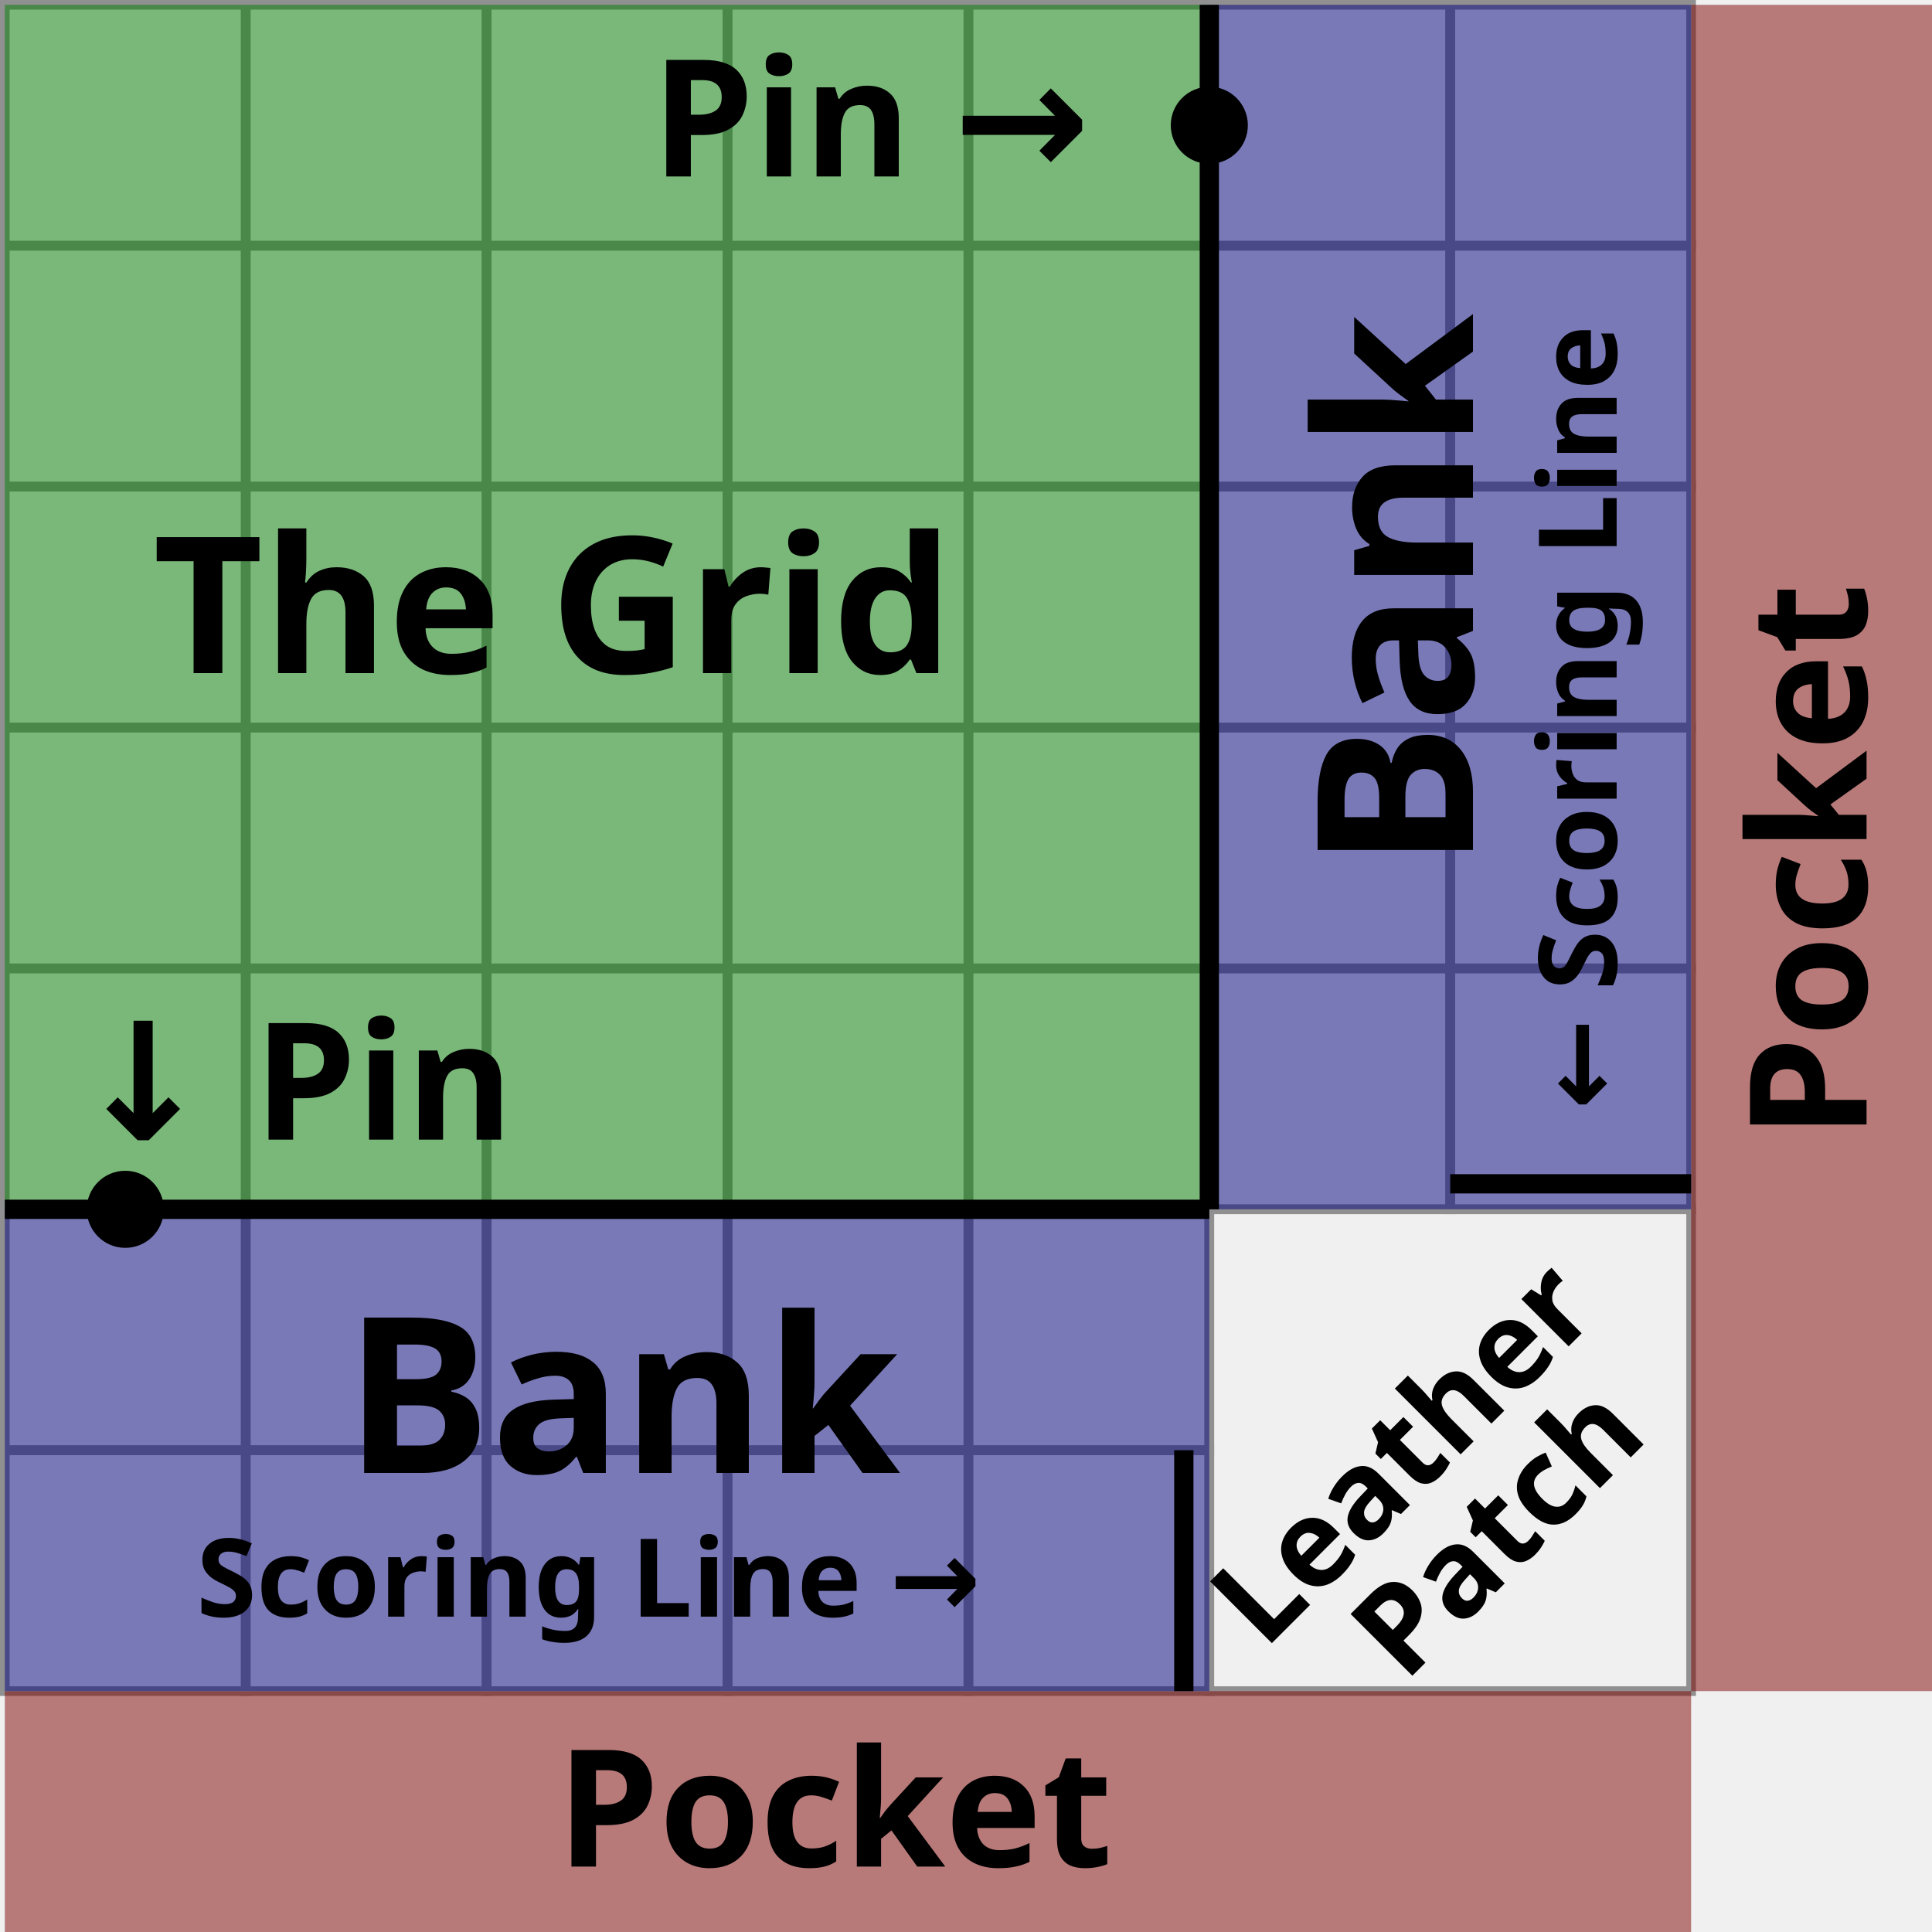
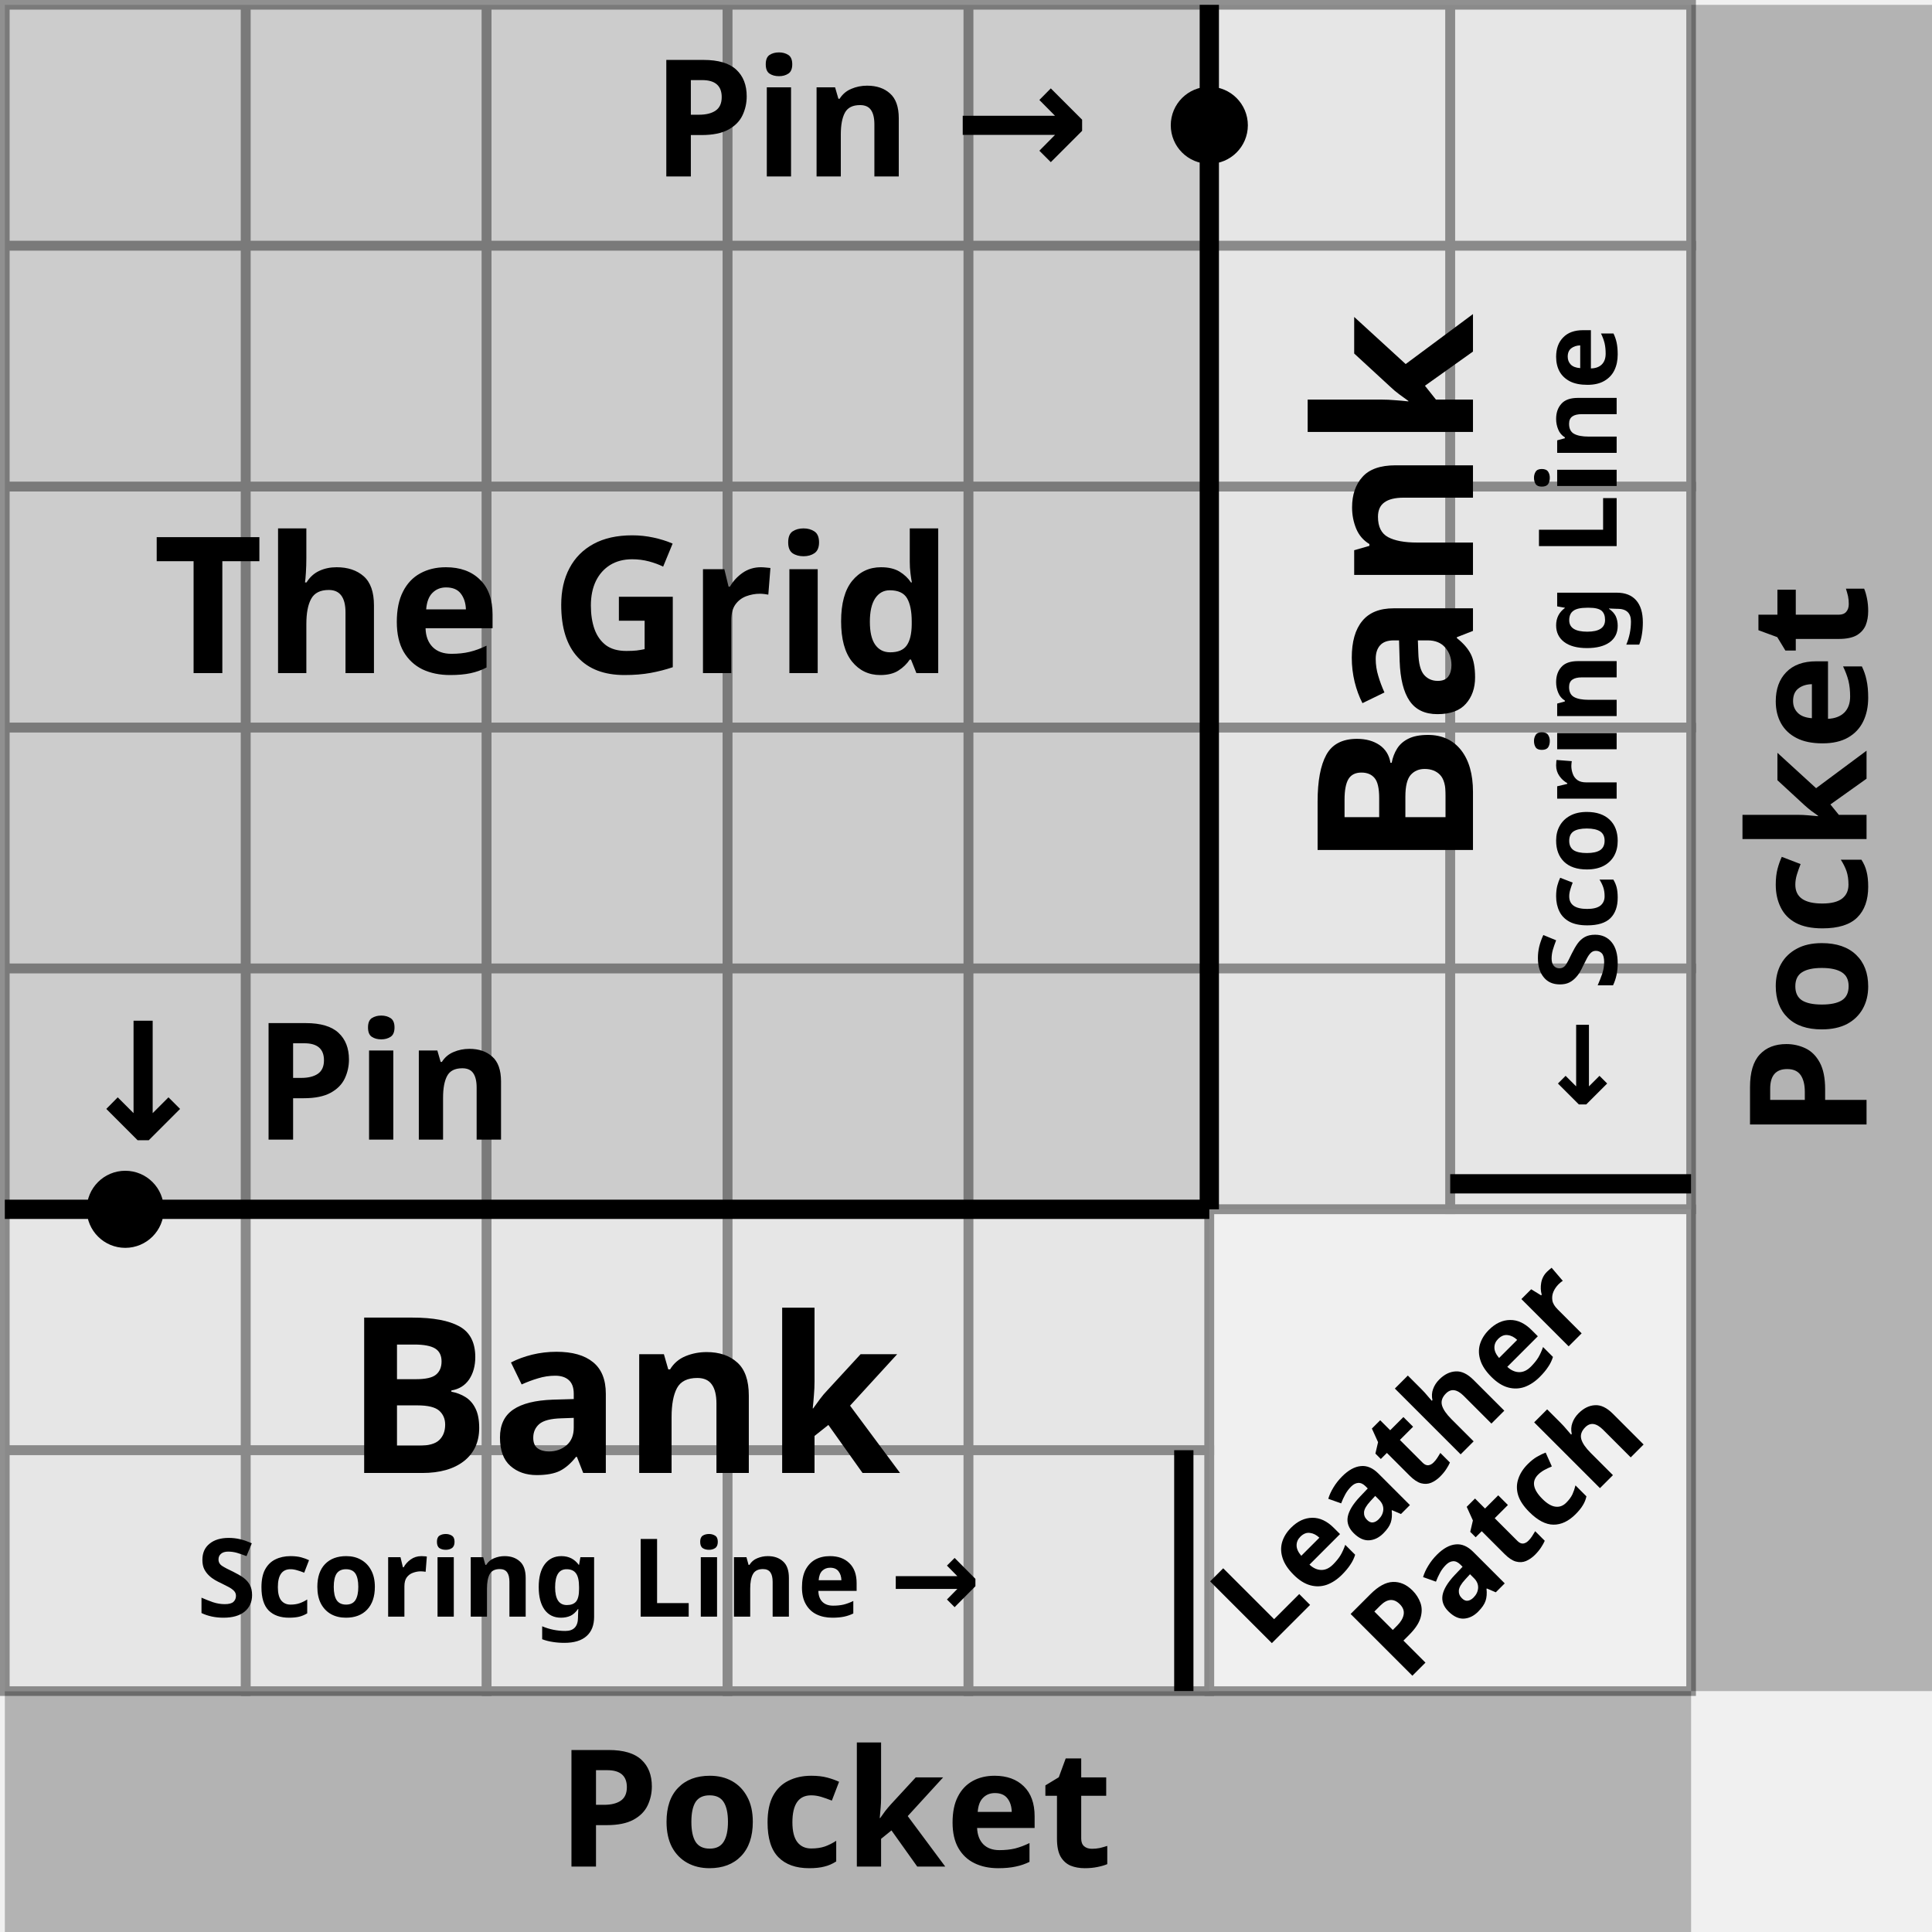
<svg xmlns="http://www.w3.org/2000/svg" width="200.5mm" height="200.5mm" viewBox="0 0 200.5 200.5" version="1.1" id="svg8">
  <defs id="defs2" />
+   <g id="layer3" style="display:inline;opacity:1">
+     <text xml:space="preserve" style="font-style:normal;font-variant:normal;font-weight:bold;font-stretch:normal;font-size:14.111px;line-height:1;font-family:'APL385 Unicode';-inkscape-font-specification:'APL385 Unicode Bold';letter-spacing:0px;word-spacing:0px;fill:#000000;fill-opacity:1;stroke:none;stroke-width:0.265" x="-65.481" y="97.423" id="text1077">
+       <tspan id="tspan1075" x="-65.481" y="108.638" style="font-size:14.111px;stroke-width:0.265" />
+     </text>
+     <rect style="opacity:1;fill:#cccccc;fill-opacity:1;stroke:none;stroke-width:3;stroke-linecap:round;stroke-linejoin:round;stroke-miterlimit:3.6;stroke-dasharray:none;stroke-opacity:1;paint-order:markers stroke fill" id="rect920" width="125" height="125" x="0.5" y="0.5" />
+     <rect style="opacity:1;fill:#b3b3b3;fill-opacity:1;stroke:none;stroke-width:3;stroke-linecap:round;stroke-linejoin:round;stroke-miterlimit:3.6;stroke-dasharray:none;stroke-opacity:1;paint-order:markers stroke fill" id="rect922" width="175" height="25" x="0.5" y="175.5" />
+     <rect style="opacity:1;fill:#b3b3b3;fill-opacity:1;stroke:none;stroke-width:3;stroke-linecap:round;stroke-linejoin:round;stroke-miterlimit:3.6;stroke-dasharray:none;stroke-opacity:1;paint-order:markers stroke fill" id="rect924" width="25" height="175" x="175.5" y="0.5" />
+     <rect style="opacity:1;fill:#e6e6e6;fill-opacity:1;stroke:none;stroke-width:3;stroke-linecap:round;stroke-linejoin:round;stroke-miterlimit:3.6;stroke-dasharray:none;stroke-opacity:1;paint-order:markers stroke fill" id="rect926" width="125" height="50" x="0.5" y="125.5" />
+     <rect style="opacity:1;fill:#e6e6e6;fill-opacity:1;stroke:none;stroke-width:3;stroke-linecap:round;stroke-linejoin:round;stroke-miterlimit:3.6;stroke-dasharray:none;stroke-opacity:1;paint-order:markers stroke fill" id="rect928" width="50" height="125" x="125.5" y="0.5" />
+   </g>
  <g id="layer1" style="display:inline;opacity:0.4" transform="translate(-21.80059,-49.30357)">
    <rect style="opacity:1;fill:none;fill-opacity:1;stroke:#000000;stroke-width:1;stroke-linecap:round;stroke-miterlimit:4;stroke-dasharray:none;stroke-opacity:1;paint-order:markers stroke fill" id="rect815" width="25" height="25" x="22.301" y="49.804" />
    <rect style="opacity:1;fill:none;fill-opacity:1;stroke:#000000;stroke-width:1;stroke-linecap:round;stroke-miterlimit:4;stroke-dasharray:none;stroke-opacity:1;paint-order:markers stroke fill" id="rect815-0" width="25" height="25" x="47.301" y="49.804" />
    <rect style="opacity:1;fill:none;fill-opacity:1;stroke:#000000;stroke-width:1;stroke-linecap:round;stroke-miterlimit:4;stroke-dasharray:none;stroke-opacity:1;paint-order:markers stroke fill" id="rect815-04" width="25" height="25" x="72.301" y="49.804" />
    <rect style="opacity:1;fill:none;fill-opacity:1;stroke:#000000;stroke-width:1;stroke-linecap:round;stroke-miterlimit:4;stroke-dasharray:none;stroke-opacity:1;paint-order:markers stroke fill" id="rect815-048" width="25" height="25" x="97.301" y="49.804" />
    <rect style="opacity:1;fill:none;fill-opacity:1;stroke:#000000;stroke-width:1;stroke-linecap:round;stroke-miterlimit:4;stroke-dasharray:none;stroke-opacity:1;paint-order:markers stroke fill" id="rect815-3" width="25" height="25" x="122.301" y="49.804" />
    <rect style="opacity:1;fill:none;fill-opacity:1;stroke:#000000;stroke-width:1;stroke-linecap:round;stroke-miterlimit:4;stroke-dasharray:none;stroke-opacity:1;paint-order:markers stroke fill" id="rect815-09" width="25" height="25" x="147.301" y="49.804" />
    <rect style="opacity:1;fill:none;fill-opacity:1;stroke:#000000;stroke-width:1;stroke-linecap:round;stroke-miterlimit:4;stroke-dasharray:none;stroke-opacity:1;paint-order:markers stroke fill" id="rect815-9" width="25" height="25" x="172.301" y="49.804" />
    <rect style="opacity:1;fill:none;fill-opacity:1;stroke:#000000;stroke-width:1;stroke-linecap:round;stroke-miterlimit:4;stroke-dasharray:none;stroke-opacity:1;paint-order:markers stroke fill" id="rect815-32" width="25" height="25" x="22.301" y="74.804" />
    <rect style="opacity:1;fill:none;fill-opacity:1;stroke:#000000;stroke-width:1;stroke-linecap:round;stroke-miterlimit:4;stroke-dasharray:none;stroke-opacity:1;paint-order:markers stroke fill" id="rect815-0-5" width="25" height="25" x="47.301" y="74.804" />
    <rect style="opacity:1;fill:none;fill-opacity:1;stroke:#000000;stroke-width:1;stroke-linecap:round;stroke-miterlimit:4;stroke-dasharray:none;stroke-opacity:1;paint-order:markers stroke fill" id="rect815-04-2" width="25" height="25" x="72.301" y="74.804" />
    <rect style="opacity:1;fill:none;fill-opacity:1;stroke:#000000;stroke-width:1;stroke-linecap:round;stroke-miterlimit:4;stroke-dasharray:none;stroke-opacity:1;paint-order:markers stroke fill" id="rect815-048-9" width="25" height="25" x="97.301" y="74.804" />
    <rect style="opacity:1;fill:none;fill-opacity:1;stroke:#000000;stroke-width:1;stroke-linecap:round;stroke-miterlimit:4;stroke-dasharray:none;stroke-opacity:1;paint-order:markers stroke fill" id="rect815-3-1" width="25" height="25" x="122.301" y="74.804" />
    <rect style="opacity:1;fill:none;fill-opacity:1;stroke:#000000;stroke-width:1;stroke-linecap:round;stroke-miterlimit:4;stroke-dasharray:none;stroke-opacity:1;paint-order:markers stroke fill" id="rect815-09-2" width="25" height="25" x="147.301" y="74.804" />
    <rect style="opacity:1;fill:none;fill-opacity:1;stroke:#000000;stroke-width:1;stroke-linecap:round;stroke-miterlimit:4;stroke-dasharray:none;stroke-opacity:1;paint-order:markers stroke fill" id="rect815-9-4" width="25" height="25" x="172.301" y="74.804" />
    <rect style="opacity:1;fill:none;fill-opacity:1;stroke:#000000;stroke-width:1;stroke-linecap:round;stroke-miterlimit:4;stroke-dasharray:none;stroke-opacity:1;paint-order:markers stroke fill" id="rect815-1" width="25" height="25" x="22.301" y="99.804" />
    <rect style="opacity:1;fill:none;fill-opacity:1;stroke:#000000;stroke-width:1;stroke-linecap:round;stroke-miterlimit:4;stroke-dasharray:none;stroke-opacity:1;paint-order:markers stroke fill" id="rect815-0-6" width="25" height="25" x="47.301" y="99.804" />
    <rect style="opacity:1;fill:none;fill-opacity:1;stroke:#000000;stroke-width:1;stroke-linecap:round;stroke-miterlimit:4;stroke-dasharray:none;stroke-opacity:1;paint-order:markers stroke fill" id="rect815-04-5" width="25" height="25" x="72.301" y="99.804" />
    <rect style="opacity:1;fill:none;fill-opacity:1;stroke:#000000;stroke-width:1;stroke-linecap:round;stroke-miterlimit:4;stroke-dasharray:none;stroke-opacity:1;paint-order:markers stroke fill" id="rect815-048-8" width="25" height="25" x="97.301" y="99.804" />
    <rect style="opacity:1;fill:none;fill-opacity:1;stroke:#000000;stroke-width:1;stroke-linecap:round;stroke-miterlimit:4;stroke-dasharray:none;stroke-opacity:1;paint-order:markers stroke fill" id="rect815-3-7" width="25" height="25" x="122.301" y="99.804" />
    <rect style="opacity:1;fill:none;fill-opacity:1;stroke:#000000;stroke-width:1;stroke-linecap:round;stroke-miterlimit:4;stroke-dasharray:none;stroke-opacity:1;paint-order:markers stroke fill" id="rect815-09-8" width="25" height="25" x="147.301" y="99.804" />
    <rect style="opacity:1;fill:none;fill-opacity:1;stroke:#000000;stroke-width:1;stroke-linecap:round;stroke-miterlimit:4;stroke-dasharray:none;stroke-opacity:1;paint-order:markers stroke fill" id="rect815-9-6" width="25" height="25" x="172.301" y="99.804" />
    <rect style="opacity:1;fill:none;fill-opacity:1;stroke:#000000;stroke-width:1;stroke-linecap:round;stroke-miterlimit:4;stroke-dasharray:none;stroke-opacity:1;paint-order:markers stroke fill" id="rect815-2" width="25" height="25" x="22.301" y="124.804" />
    <rect style="opacity:1;fill:none;fill-opacity:1;stroke:#000000;stroke-width:1;stroke-linecap:round;stroke-miterlimit:4;stroke-dasharray:none;stroke-opacity:1;paint-order:markers stroke fill" id="rect815-0-7" width="25" height="25" x="47.301" y="124.804" />
    <rect style="opacity:1;fill:none;fill-opacity:1;stroke:#000000;stroke-width:1;stroke-linecap:round;stroke-miterlimit:4;stroke-dasharray:none;stroke-opacity:1;paint-order:markers stroke fill" id="rect815-04-55" width="25" height="25" x="72.301" y="124.804" />
    <rect style="opacity:1;fill:none;fill-opacity:1;stroke:#000000;stroke-width:1;stroke-linecap:round;stroke-miterlimit:4;stroke-dasharray:none;stroke-opacity:1;paint-order:markers stroke fill" id="rect815-048-83" width="25" height="25" x="97.301" y="124.804" />
    <rect style="opacity:1;fill:none;fill-opacity:1;stroke:#000000;stroke-width:1;stroke-linecap:round;stroke-miterlimit:4;stroke-dasharray:none;stroke-opacity:1;paint-order:markers stroke fill" id="rect815-3-15" width="25" height="25" x="122.301" y="124.804" />
    <rect style="opacity:1;fill:none;fill-opacity:1;stroke:#000000;stroke-width:1;stroke-linecap:round;stroke-miterlimit:4;stroke-dasharray:none;stroke-opacity:1;paint-order:markers stroke fill" id="rect815-09-3" width="25" height="25" x="147.301" y="124.804" />
    <rect style="opacity:1;fill:none;fill-opacity:1;stroke:#000000;stroke-width:1;stroke-linecap:round;stroke-miterlimit:4;stroke-dasharray:none;stroke-opacity:1;paint-order:markers stroke fill" id="rect815-9-9" width="25" height="25" x="172.301" y="124.804" />
    <rect style="opacity:1;fill:none;fill-opacity:1;stroke:#000000;stroke-width:1;stroke-linecap:round;stroke-miterlimit:4;stroke-dasharray:none;stroke-opacity:1;paint-order:markers stroke fill" id="rect815-6" width="25" height="25" x="22.301" y="149.804" />
    <rect style="opacity:1;fill:none;fill-opacity:1;stroke:#000000;stroke-width:1;stroke-linecap:round;stroke-miterlimit:4;stroke-dasharray:none;stroke-opacity:1;paint-order:markers stroke fill" id="rect815-0-62" width="25" height="25" x="47.301" y="149.804" />
    <rect style="opacity:1;fill:none;fill-opacity:1;stroke:#000000;stroke-width:1;stroke-linecap:round;stroke-miterlimit:4;stroke-dasharray:none;stroke-opacity:1;paint-order:markers stroke fill" id="rect815-04-6" width="25" height="25" x="72.301" y="149.804" />
    <rect style="opacity:1;fill:none;fill-opacity:1;stroke:#000000;stroke-width:1;stroke-linecap:round;stroke-miterlimit:4;stroke-dasharray:none;stroke-opacity:1;paint-order:markers stroke fill" id="rect815-048-1" width="25" height="25" x="97.301" y="149.804" />
    <rect style="opacity:1;fill:none;fill-opacity:1;stroke:#000000;stroke-width:1;stroke-linecap:round;stroke-miterlimit:4;stroke-dasharray:none;stroke-opacity:1;paint-order:markers stroke fill" id="rect815-3-2" width="25" height="25" x="122.301" y="149.804" />
    <rect style="opacity:1;fill:none;fill-opacity:1;stroke:#000000;stroke-width:1;stroke-linecap:round;stroke-miterlimit:4;stroke-dasharray:none;stroke-opacity:1;paint-order:markers stroke fill" id="rect815-09-5" width="25" height="25" x="147.301" y="149.804" />
    <rect style="opacity:1;fill:none;fill-opacity:1;stroke:#000000;stroke-width:1;stroke-linecap:round;stroke-miterlimit:4;stroke-dasharray:none;stroke-opacity:1;paint-order:markers stroke fill" id="rect815-9-5" width="25" height="25" x="172.301" y="149.804" />
    <rect style="opacity:1;fill:none;fill-opacity:1;stroke:#000000;stroke-width:1;stroke-linecap:round;stroke-miterlimit:4;stroke-dasharray:none;stroke-opacity:1;paint-order:markers stroke fill" id="rect815-8" width="25" height="25" x="22.301" y="174.804" />
    <rect style="opacity:1;fill:none;fill-opacity:1;stroke:#000000;stroke-width:1;stroke-linecap:round;stroke-miterlimit:4;stroke-dasharray:none;stroke-opacity:1;paint-order:markers stroke fill" id="rect815-0-3" width="25" height="25" x="47.301" y="174.804" />
    <rect style="opacity:1;fill:none;fill-opacity:1;stroke:#000000;stroke-width:1;stroke-linecap:round;stroke-miterlimit:4;stroke-dasharray:none;stroke-opacity:1;paint-order:markers stroke fill" id="rect815-04-68" width="25" height="25" x="72.301" y="174.804" />
    <rect style="opacity:1;fill:none;fill-opacity:1;stroke:#000000;stroke-width:1;stroke-linecap:round;stroke-miterlimit:4;stroke-dasharray:none;stroke-opacity:1;paint-order:markers stroke fill" id="rect815-048-2" width="25" height="25" x="97.301" y="174.804" />
    <rect style="opacity:1;fill:none;fill-opacity:1;stroke:#000000;stroke-width:1;stroke-linecap:round;stroke-miterlimit:4;stroke-dasharray:none;stroke-opacity:1;paint-order:markers stroke fill" id="rect815-3-8" width="25" height="25" x="122.301" y="174.804" />
    <rect style="opacity:1;fill:none;fill-opacity:1;stroke:#000000;stroke-width:1;stroke-linecap:round;stroke-miterlimit:4;stroke-dasharray:none;stroke-opacity:1;paint-order:markers stroke fill" id="rect815-7" width="25" height="25" x="22.301" y="199.804" />
    <rect style="opacity:1;fill:none;fill-opacity:1;stroke:#000000;stroke-width:1;stroke-linecap:round;stroke-miterlimit:4;stroke-dasharray:none;stroke-opacity:1;paint-order:markers stroke fill" id="rect815-0-36" width="25" height="25" x="47.301" y="199.804" />
    <rect style="opacity:1;fill:none;fill-opacity:1;stroke:#000000;stroke-width:1;stroke-linecap:round;stroke-miterlimit:4;stroke-dasharray:none;stroke-opacity:1;paint-order:markers stroke fill" id="rect815-04-0" width="25" height="25" x="72.301" y="199.804" />
    <rect style="opacity:1;fill:none;fill-opacity:1;stroke:#000000;stroke-width:1;stroke-linecap:round;stroke-miterlimit:4;stroke-dasharray:none;stroke-opacity:1;paint-order:markers stroke fill" id="rect815-048-7" width="25" height="25" x="97.301" y="199.804" />
    <rect style="opacity:1;fill:none;fill-opacity:1;stroke:#000000;stroke-width:1;stroke-linecap:round;stroke-miterlimit:4;stroke-dasharray:none;stroke-opacity:1;paint-order:markers stroke fill" id="rect815-3-23" width="25" height="25" x="122.301" y="199.804" />
    <rect style="opacity:1;fill:none;fill-opacity:1;stroke:#000000;stroke-width:1;stroke-linecap:round;stroke-miterlimit:4;stroke-dasharray:none;stroke-opacity:1;paint-order:markers stroke fill" id="rect985" width="50" height="50" x="147.301" y="174.804" />
  </g>
-   <g id="layer3" style="display:inline;opacity:0.495">
-     <text xml:space="preserve" style="font-style:normal;font-variant:normal;font-weight:bold;font-stretch:normal;font-size:14.111px;line-height:1;font-family:'APL385 Unicode';-inkscape-font-specification:'APL385 Unicode Bold';letter-spacing:0px;word-spacing:0px;fill:#000000;fill-opacity:1;stroke:none;stroke-width:0.265" x="-65.481" y="97.423" id="text1077">
-       <tspan id="tspan1075" x="-65.481" y="108.638" style="font-size:14.111px;stroke-width:0.265" />
-     </text>
-     <rect style="opacity:1;fill:#008000;fill-opacity:1;stroke:none;stroke-width:3;stroke-linecap:round;stroke-linejoin:round;stroke-miterlimit:3.6;stroke-dasharray:none;stroke-opacity:1;paint-order:markers stroke fill" id="rect920" width="125" height="125" x="0.5" y="0.5" />
-     <rect style="opacity:1;fill:#800000;fill-opacity:1;stroke:none;stroke-width:3;stroke-linecap:round;stroke-linejoin:round;stroke-miterlimit:3.6;stroke-dasharray:none;stroke-opacity:1;paint-order:markers stroke fill" id="rect922" width="175" height="25" x="0.5" y="175.5" />
-     <rect style="opacity:1;fill:#800000;fill-opacity:1;stroke:none;stroke-width:3;stroke-linecap:round;stroke-linejoin:round;stroke-miterlimit:3.6;stroke-dasharray:none;stroke-opacity:1;paint-order:markers stroke fill" id="rect924" width="25" height="175" x="175.5" y="0.5" />
-     <rect style="opacity:1;fill:#000080;fill-opacity:1;stroke:none;stroke-width:3;stroke-linecap:round;stroke-linejoin:round;stroke-miterlimit:3.6;stroke-dasharray:none;stroke-opacity:1;paint-order:markers stroke fill" id="rect926" width="125" height="50" x="0.5" y="125.5" />
-     <rect style="opacity:1;fill:#000080;fill-opacity:1;stroke:none;stroke-width:3;stroke-linecap:round;stroke-linejoin:round;stroke-miterlimit:3.6;stroke-dasharray:none;stroke-opacity:1;paint-order:markers stroke fill" id="rect928" width="50" height="125" x="125.5" y="0.5" />
-   </g>
  <g id="layer4">
    <text xml:space="preserve" style="font-style:normal;font-variant:normal;font-weight:bold;font-stretch:normal;font-size:16.933px;line-height:1;font-family:'APL385 Unicode';-inkscape-font-specification:'APL385 Unicode Bold';letter-spacing:0px;word-spacing:0px;fill:#000000;fill-opacity:1;stroke:#ffffff;stroke-width:0.5;stroke-miterlimit:4;stroke-dasharray:none" x="15.87" y="69.855" id="text933">
      <tspan id="tspan931" x="15.87" y="69.855" style="font-size:19.756px;stroke:none;stroke-width:0.5;stroke-miterlimit:4;stroke-dasharray:none">The Grid</tspan>
    </text>
    <text xml:space="preserve" style="font-style:normal;font-variant:normal;font-weight:bold;font-stretch:normal;font-size:16.933px;line-height:1;font-family:'APL385 Unicode';-inkscape-font-specification:'APL385 Unicode Bold';letter-spacing:0px;word-spacing:0px;fill:#000000;fill-opacity:1;stroke:#ffffff;stroke-width:0.5;stroke-miterlimit:4;stroke-dasharray:none" x="35.762" y="152.862" id="text937">
      <tspan id="tspan935" x="35.762" y="152.862" style="font-size:22.578px;stroke:none;stroke-width:0.5;stroke-miterlimit:4;stroke-dasharray:none">Bank</tspan>
    </text>
    <text xml:space="preserve" style="font-style:normal;font-variant:normal;font-weight:bold;font-stretch:normal;font-size:16.933px;line-height:1;font-family:'APL385 Unicode';-inkscape-font-specification:'APL385 Unicode Bold';letter-spacing:0px;word-spacing:0px;fill:#000000;fill-opacity:1;stroke:#ffffff;stroke-width:0.5;stroke-miterlimit:4;stroke-dasharray:none" x="57.774" y="193.707" id="text941">
      <tspan id="tspan939" x="57.774" y="193.707" style="stroke:none;stroke-width:0.5;stroke-miterlimit:4;stroke-dasharray:none">Pocket</tspan>
    </text>
    <text xml:space="preserve" style="font-style:normal;font-variant:normal;font-weight:bold;font-stretch:normal;font-size:16.933px;line-height:1;font-family:'APL385 Unicode';-inkscape-font-specification:'APL385 Unicode Bold';letter-spacing:0px;word-spacing:0px;fill:#000000;fill-opacity:1;stroke:#ffffff;stroke-width:0.5;stroke-miterlimit:4;stroke-dasharray:none" x="-90.238" y="152.862" id="text937-9" transform="rotate(-90)">
      <tspan id="tspan935-5" x="-90.238" y="152.862" style="font-size:22.578px;stroke:none;stroke-width:0.5;stroke-miterlimit:4;stroke-dasharray:none">Bank</tspan>
    </text>
    <text xml:space="preserve" style="font-style:normal;font-variant:normal;font-weight:bold;font-stretch:normal;font-size:16.933px;line-height:1;font-family:'APL385 Unicode';-inkscape-font-specification:'APL385 Unicode Bold';letter-spacing:0px;word-spacing:0px;fill:#000000;fill-opacity:1;stroke:#ffffff;stroke-width:0.5;stroke-miterlimit:4;stroke-dasharray:none" x="-118.226" y="193.707" id="text941-0" transform="rotate(-90)">
      <tspan id="tspan939-7" x="-118.226" y="193.707" style="stroke:none;stroke-width:0.5;stroke-miterlimit:4;stroke-dasharray:none">Pocket</tspan>
    </text>
    <text xml:space="preserve" style="font-style:normal;font-variant:normal;font-weight:bold;font-stretch:normal;font-size:16.933px;line-height:1;font-family:'APL385 Unicode';-inkscape-font-specification:'APL385 Unicode Bold';letter-spacing:0px;word-spacing:0px;fill:#000000;fill-opacity:1;stroke:none;stroke-width:0.265" x="67.619" y="18.311" id="text983">
      <tspan id="tspan981" x="67.619" y="18.311" style="stroke-width:0.265">Pin →</tspan>
    </text>
    <text xml:space="preserve" style="font-style:normal;font-variant:normal;font-weight:bold;font-stretch:normal;font-size:16.933px;line-height:1;font-family:'APL385 Unicode';-inkscape-font-specification:'APL385 Unicode Bold';letter-spacing:0px;word-spacing:0px;fill:#000000;fill-opacity:1;stroke:none;stroke-width:0.265" x="7.751" y="118.27" id="text987">
      <tspan id="tspan985" x="7.751" y="118.27" style="stroke-width:0.265">↓ Pin</tspan>
    </text>
    <text xml:space="preserve" style="font-style:normal;font-variant:normal;font-weight:bold;font-stretch:normal;font-size:16.933px;line-height:1;font-family:'APL385 Unicode';-inkscape-font-specification:'APL385 Unicode Bold';letter-spacing:0px;word-spacing:0px;fill:#000000;fill-opacity:1;stroke:none;stroke-width:0.265" x="20.396" y="167.77" id="text983-3">
      <tspan id="tspan981-4" x="20.396" y="167.77" style="font-size:11.289px;stroke-width:0.265">Scoring Line →</tspan>
    </text>
    <text xml:space="preserve" style="font-style:normal;font-variant:normal;font-weight:bold;font-stretch:normal;font-size:16.933px;line-height:1;font-family:'APL385 Unicode';-inkscape-font-specification:'APL385 Unicode Bold';letter-spacing:0px;word-spacing:0px;fill:#000000;fill-opacity:1;stroke:none;stroke-width:0.265" x="-115.165" y="167.77" id="text983-3-4" transform="rotate(-90)">
      <tspan id="tspan981-4-7" x="-115.165" y="167.77" style="font-size:11.289px;stroke-width:0.265">← Scoring Line</tspan>
    </text>
  </g>
  <g id="layer2" style="display:inline" transform="translate(-21.80059,-49.30357)">
    <circle style="opacity:1;fill:#000000;fill-opacity:1;stroke:none;stroke-width:2;stroke-linecap:round;stroke-miterlimit:4;stroke-dasharray:none;stroke-opacity:1;paint-order:markers stroke fill" id="path994" cx="34.801" cy="174.804" r="4" />
    <circle style="opacity:1;fill:#000000;fill-opacity:1;stroke:none;stroke-width:2;stroke-linecap:round;stroke-miterlimit:4;stroke-dasharray:none;stroke-opacity:1;paint-order:markers stroke fill" id="path994-0" cx="147.301" cy="62.304" r="4" />
    <text xml:space="preserve" style="font-style:normal;font-variant:normal;font-weight:bold;font-stretch:normal;font-size:4.586px;line-height:1;font-family:'Fortune Letters';-inkscape-font-specification:'Fortune Letters Bold';letter-spacing:0px;word-spacing:0px;fill:#000000;fill-opacity:1;stroke:none;stroke-width:0.265" x="-18.917" y="264.188" id="text1013" transform="rotate(-45)">
      <tspan x="-18.917" y="264.188" style="font-style:normal;font-variant:normal;font-weight:bold;font-stretch:normal;font-size:12.7px;font-family:'APL385 Unicode';-inkscape-font-specification:'APL385 Unicode Bold';text-align:center;text-anchor:middle;stroke-width:0.265" id="tspan1015">Leather</tspan>
      <tspan x="-18.917" y="276.888" style="font-style:normal;font-variant:normal;font-weight:bold;font-stretch:normal;font-size:12.7px;font-family:'APL385 Unicode';-inkscape-font-specification:'APL385 Unicode Bold';text-align:center;text-anchor:middle;stroke-width:0.265" id="tspan979">Patch</tspan>
    </text>
    <path style="fill:none;stroke:#000000;stroke-width:2;stroke-linecap:butt;stroke-linejoin:miter;stroke-miterlimit:4;stroke-dasharray:none;stroke-opacity:1" d="m 144.655,199.804 v 25" id="path1019" />
    <path style="fill:none;stroke:#000000;stroke-width:2;stroke-linecap:butt;stroke-linejoin:miter;stroke-miterlimit:4;stroke-dasharray:none;stroke-opacity:1" d="m 172.301,172.158 h 25" id="path1021" />
    <path style="fill:none;stroke:#000000;stroke-width:2;stroke-linecap:butt;stroke-linejoin:miter;stroke-miterlimit:4;stroke-dasharray:none;stroke-opacity:1" d="M 22.301,174.804 H 147.301" id="path1023" />
    <path style="fill:none;stroke:#000000;stroke-width:2;stroke-linecap:butt;stroke-linejoin:miter;stroke-miterlimit:4;stroke-dasharray:none;stroke-opacity:1" d="M 147.301,49.804 V 174.804" id="path1025" />
  </g>
</svg>
